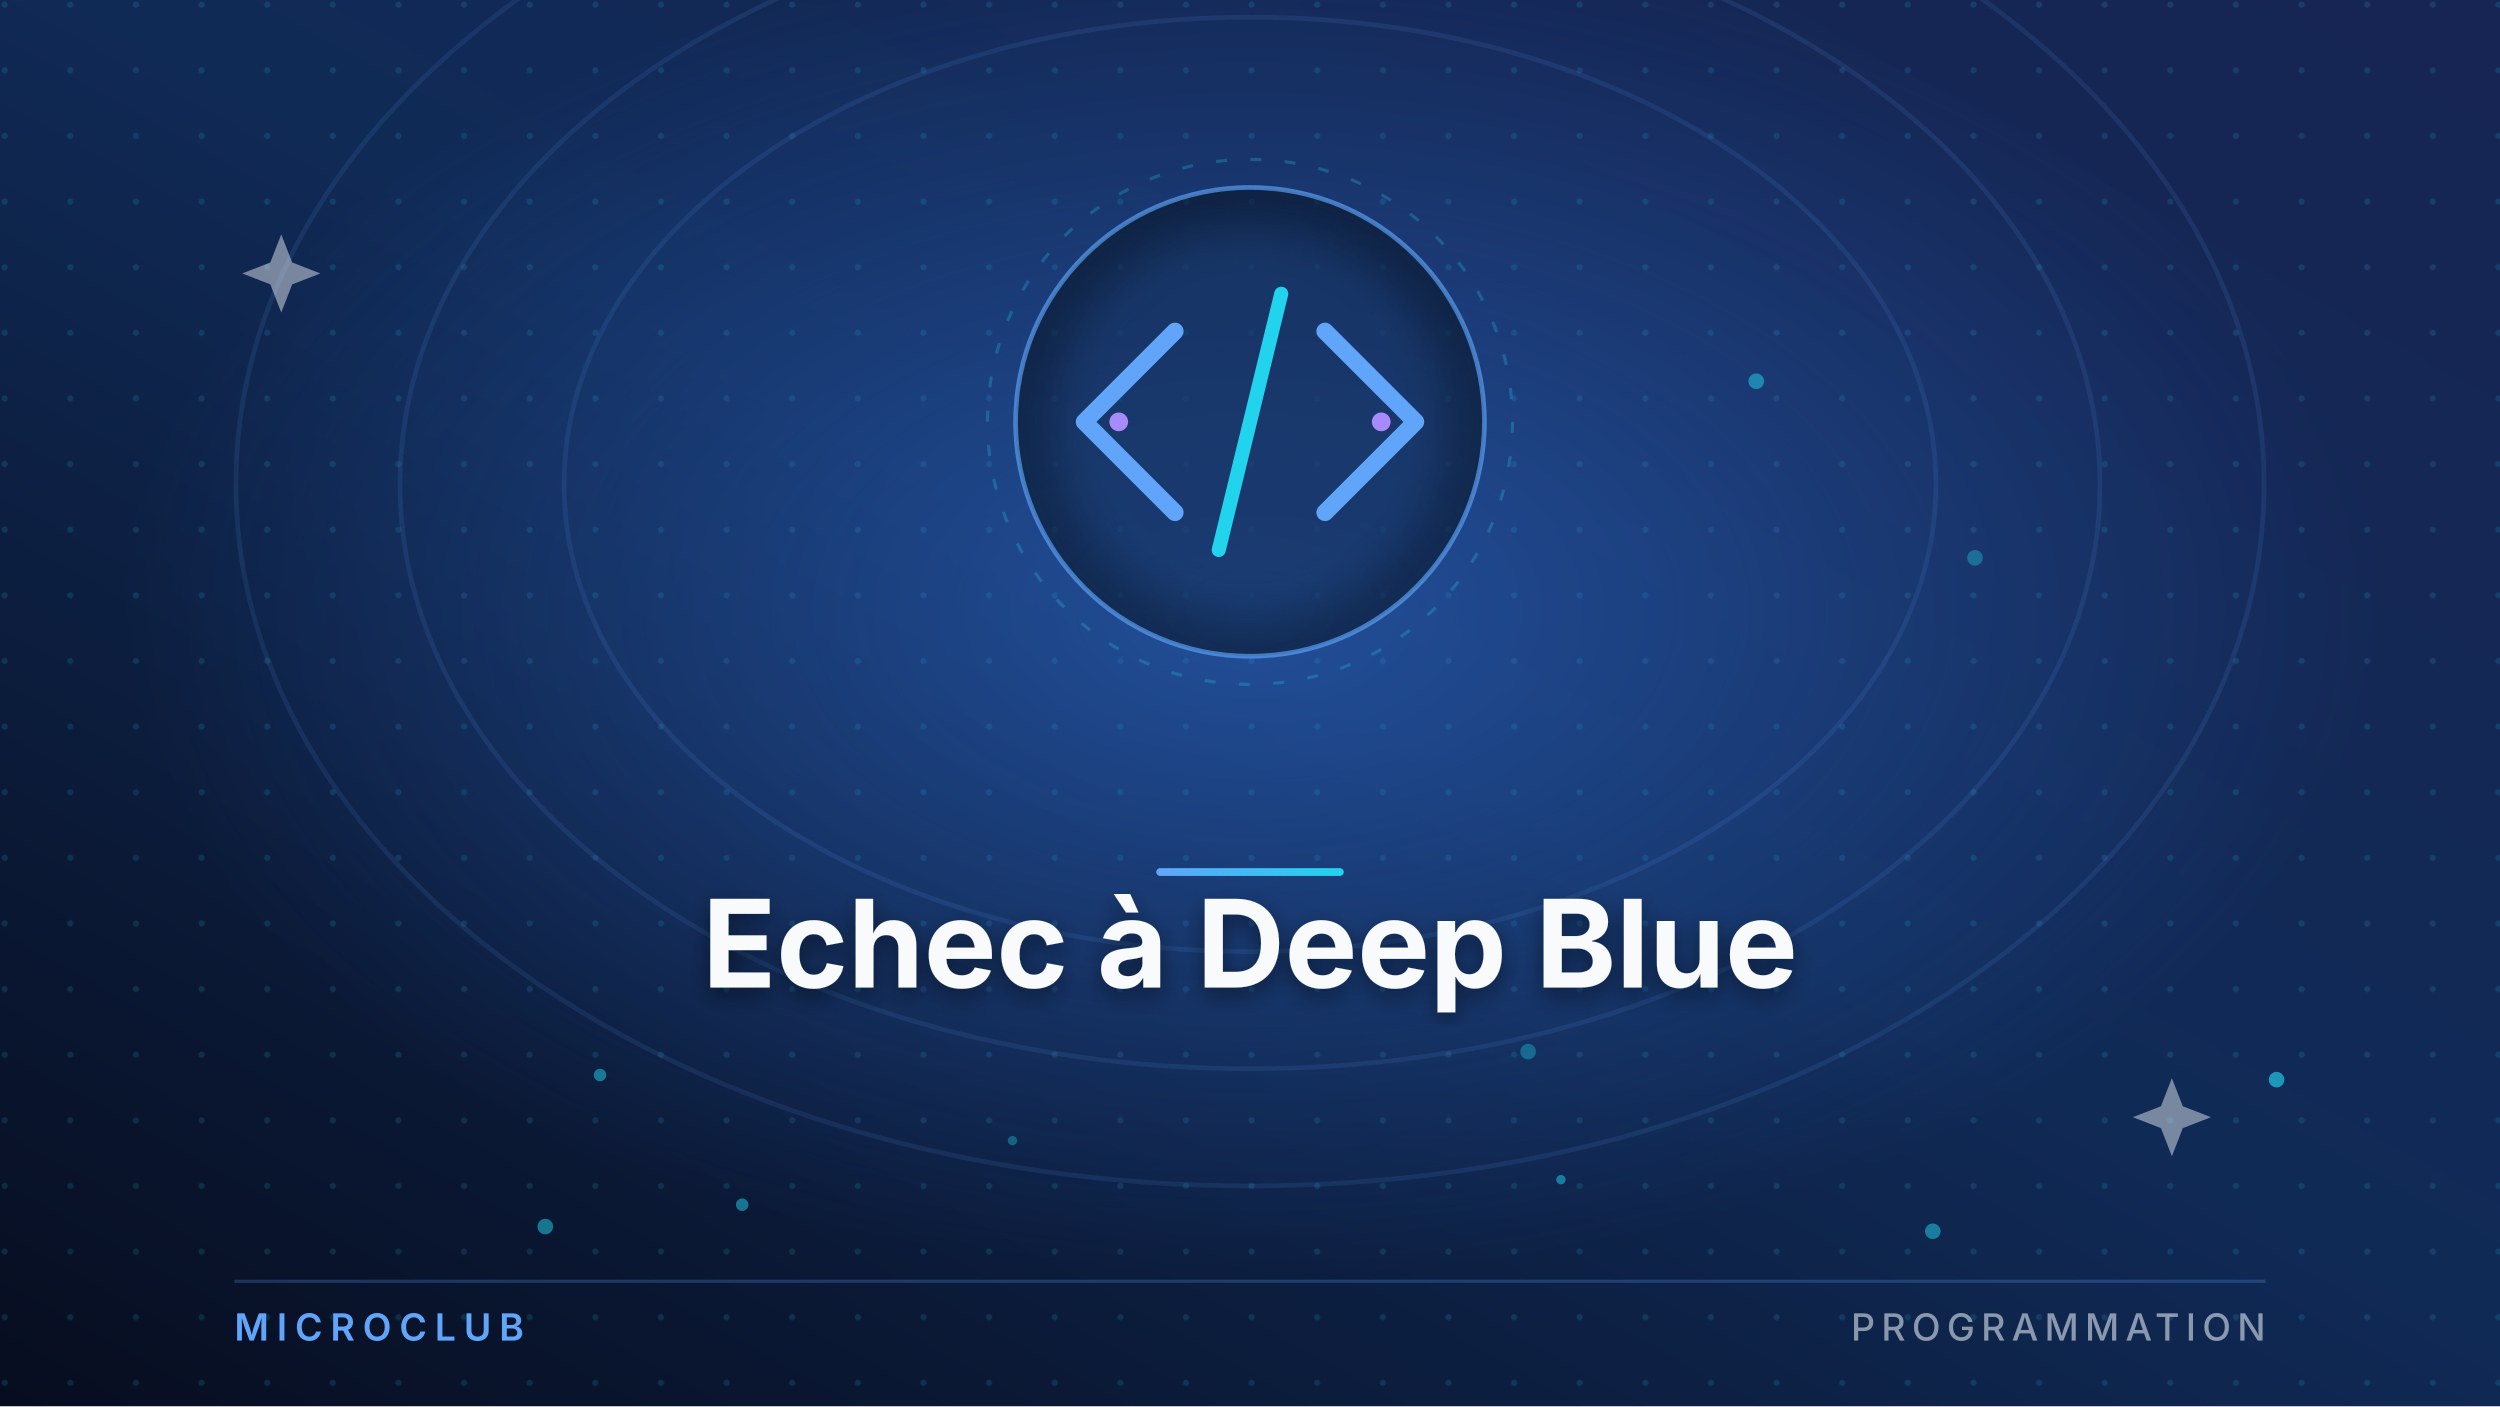
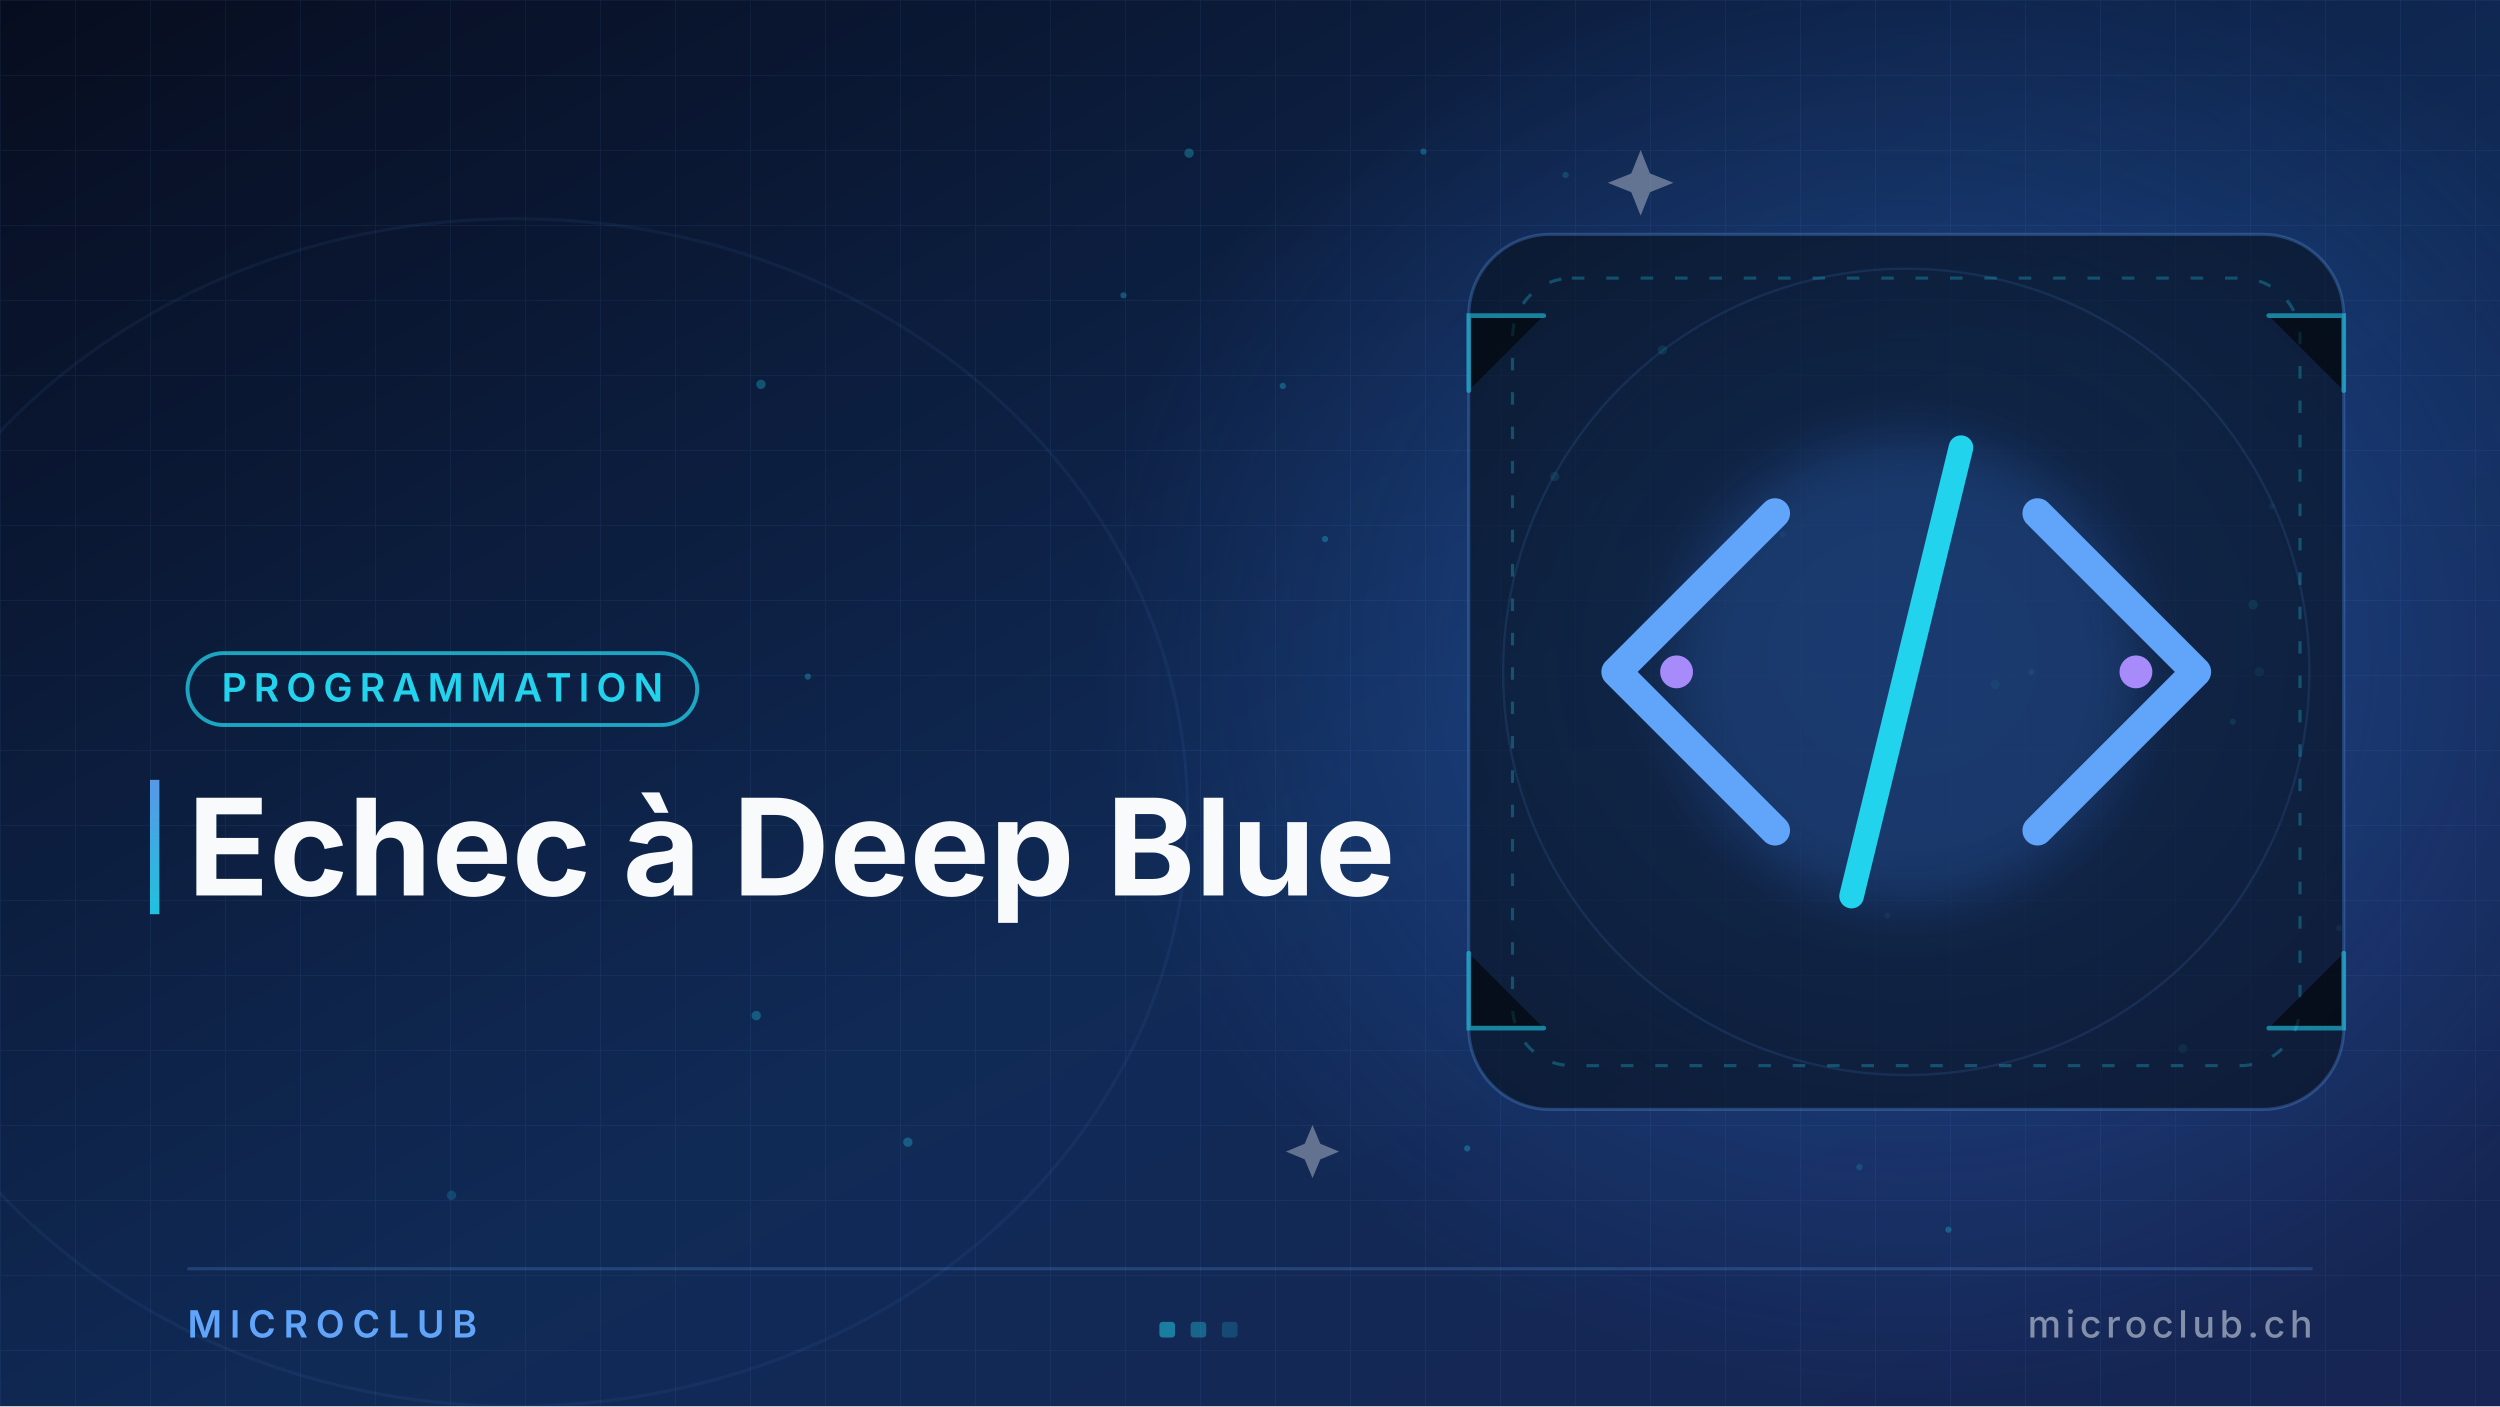
<svg xmlns="http://www.w3.org/2000/svg" viewBox="0 0 1600 900" role="img" aria-labelledby="title desc">
  <defs>
-     <linearGradient id="bg" x1="0" y1="1" x2="1" y2="0">
+     <linearGradient id="bg" x1="0" y1="0" x2="1" y2="1">
      <stop stop-color="#070d1f" />
-       <stop offset=".52" stop-color="#102a56" />
+       <stop offset=".55" stop-color="#102a56" />
      <stop offset="1" stop-color="#172554" />
    </linearGradient>
    <radialGradient id="halo">
-       <stop stop-color="#3b82f6" stop-opacity=".42" />
+       <stop stop-color="#3b82f6" stop-opacity=".38" />
      <stop offset="1" stop-color="#3b82f6" stop-opacity="0" />
    </radialGradient>
-     <linearGradient id="accent" x1="0" x2="1">
+     <linearGradient id="accent" x1="0" y1="0" x2="0" y2="1">
      <stop stop-color="#60a5fa" />
      <stop offset="1" stop-color="#22d3ee" />
    </linearGradient>
    <filter id="glow">
-       <feGaussianBlur stdDeviation="14" />
+       <feGaussianBlur stdDeviation="16" />
    </filter>
-     <filter id="textshadow">
-       <feDropShadow dx="0" dy="5" stdDeviation="7" flood-color="#000" flood-opacity=".45" />
-     </filter>
-     <pattern id="dots" width="42" height="42" patternUnits="userSpaceOnUse">
-       <circle cx="3" cy="3" r="2" fill="#22d3ee" opacity=".14" />
+     <pattern id="grid" width="48" height="48" patternUnits="userSpaceOnUse">
+       <path d="M48 0H0V48" fill="none" stroke="#60a5fa" stroke-width="1" opacity=".09" />
    </pattern>
  </defs>
  <rect width="1600" height="900" fill="url(#bg)" />
-   <rect width="1600" height="900" fill="url(#dots)" />
-   <ellipse cx="800" cy="390" rx="720" ry="430" fill="url(#halo)" />
-   <g fill="none" stroke="#60a5fa" stroke-width="3" opacity=".11">
-     <ellipse cx="800" cy="310" rx="439" ry="299" />
-     <ellipse cx="800" cy="310" rx="544" ry="374" />
-     <ellipse cx="800" cy="310" rx="649" ry="449" />
+   <rect width="1600" height="900" fill="url(#grid)" />
+   <ellipse cx="1220" cy="420" rx="520" ry="480" fill="url(#halo)" />
+   <ellipse cx="330" cy="520" rx="430" ry="380" fill="none" stroke="#60a5fa" stroke-width="2" opacity=".07" />
+   <circle cx="1397" cy="671" r="3" fill="#22d3ee" opacity="0.18" />
+   <circle cx="289" cy="765" r="3" fill="#22d3ee" opacity="0.18" />
+   <circle cx="1277" cy="438" r="3" fill="#22d3ee" opacity="0.18" />
+   <circle cx="1442" cy="387" r="3" fill="#22d3ee" opacity="0.3" />
+   <circle cx="939" cy="735" r="2" fill="#22d3ee" opacity="0.3" />
+   <circle cx="1454" cy="324" r="2" fill="#22d3ee" opacity="0.18" />
+   <circle cx="1064" cy="224" r="3" fill="#22d3ee" opacity="0.3" />
+   <circle cx="1247" cy="787" r="2" fill="#22d3ee" opacity="0.3" />
+   <circle cx="1497" cy="594" r="2" fill="#22d3ee" opacity="0.18" />
+   <circle cx="484" cy="650" r="3" fill="#22d3ee" opacity="0.3" />
+   <circle cx="848" cy="345" r="2" fill="#22d3ee" opacity="0.3" />
+   <circle cx="581" cy="731" r="3" fill="#22d3ee" opacity="0.3" />
+   <circle cx="1429" cy="462" r="2" fill="#22d3ee" opacity="0.3" />
+   <circle cx="821" cy="247" r="2" fill="#22d3ee" opacity="0.3" />
+   <circle cx="1446" cy="430" r="3" fill="#22d3ee" opacity="0.18" />
+   <circle cx="517" cy="433" r="2" fill="#22d3ee" opacity="0.3" />
+   <circle cx="719" cy="189" r="2" fill="#22d3ee" opacity="0.3" />
+   <circle cx="1002" cy="112" r="2" fill="#22d3ee" opacity="0.18" />
+   <circle cx="1190" cy="747" r="2" fill="#22d3ee" opacity="0.18" />
+   <circle cx="487" cy="246" r="3" fill="#22d3ee" opacity="0.3" />
+   <circle cx="1300" cy="430" r="2" fill="#22d3ee" opacity="0.3" />
+   <circle cx="761" cy="98" r="3" fill="#22d3ee" opacity="0.3" />
+   <circle cx="1141" cy="342" r="2" fill="#22d3ee" opacity="0.18" />
+   <circle cx="995" cy="305" r="3" fill="#22d3ee" opacity="0.3" />
+   <circle cx="1208" cy="586" r="2" fill="#22d3ee" opacity="0.18" />
+   <circle cx="911" cy="97" r="2" fill="#22d3ee" opacity="0.3" />
+   <g>
+     <rect x="120" y="418.0" width="326.2" height="46.0" rx="23.0" fill="none" stroke="#22d3ee" stroke-width="2.5" opacity=".75" />
+     <text x="283.1" y="449.0" text-anchor="middle" font-family="system-ui, -apple-system, 'Segoe UI', sans-serif" font-size="25.0" font-weight="600" letter-spacing="4.5" fill="#22d3ee">PROGRAMMATION</text>
  </g>
-   <circle cx="1457" cy="691" r="5" fill="#22d3ee" opacity="0.65" />
-   <circle cx="1264" cy="357" r="5" fill="#22d3ee" opacity="0.35" />
-   <circle cx="349" cy="785" r="5" fill="#22d3ee" opacity="0.5" />
-   <circle cx="384" cy="688" r="4" fill="#22d3ee" opacity="0.5" />
-   <circle cx="475" cy="771" r="4" fill="#22d3ee" opacity="0.5" />
-   <circle cx="1237" cy="788" r="5" fill="#22d3ee" opacity="0.5" />
-   <circle cx="999" cy="755" r="3" fill="#22d3ee" opacity="0.5" />
-   <circle cx="648" cy="730" r="3" fill="#22d3ee" opacity="0.35" />
-   <circle cx="1124" cy="244" r="5" fill="#22d3ee" opacity="0.5" />
-   <circle cx="978" cy="673" r="5" fill="#22d3ee" opacity="0.35" />
-   <g fill="#f8fafc" opacity=".45">
-     <path d="M180 150l7 18 18 7-18 7-7 18-7-18-18-7 18-7z" />
-     <path d="M1390 690l7 18 18 7-18 7-7 18-7-18-18-7 18-7z" />
+   <path d="M96 499.1H102V585.1H96Z" fill="url(#accent)" opacity=".9" />
+   <text x="120" y="573.1" font-family="system-ui, -apple-system, 'Segoe UI', sans-serif" font-size="86" font-weight="700" fill="#f8fafc">
+     <tspan x="120" dy="0.0">Echec à Deep Blue</tspan>
+   </text>
+   <g>
+     <rect x="940" y="150" width="560" height="560" rx="52" fill="#060c16" opacity=".55" />
+     <rect x="940" y="150" width="560" height="560" rx="52" fill="none" stroke="#60a5fa" stroke-width="2" opacity=".28" />
+     <rect x="968" y="178" width="504" height="504" rx="38" fill="none" stroke="#22d3ee" stroke-width="2" opacity=".28" stroke-dasharray="8 14" />
+     <g stroke="#22d3ee" stroke-width="3" opacity=".55" stroke-linecap="round">
+       <path d="M940 250V202h48M1500 250V202h-48M940 610v48h48M1500 610v48h-48" />
+     </g>
+     <circle cx="1220" cy="430" r="150" fill="#3b82f6" opacity=".2" filter="url(#glow)" />
+     <circle cx="1220" cy="430" r="258" fill="none" stroke="#60a5fa" stroke-width="1.5" opacity=".12" />
+     <g transform="translate(1220 430) scale(1.75)">
+       <g fill="none" stroke="#60a5fa" stroke-width="11" stroke-linecap="round" stroke-linejoin="round">
+         <path d="M-48-58l-58 58 58 58M48-58l58 58-58 58" />
+       </g>
+       <path d="M20-82l-40 164" fill="none" stroke="#22d3ee" stroke-width="9" stroke-linecap="round" />
+       <circle cx="-84" cy="0" r="6" fill="#a78bfa" />
+       <circle cx="84" cy="0" r="6" fill="#a78bfa" />
+     </g>
  </g>
-   <circle cx="800" cy="270" r="150" fill="#06111f" opacity=".55" />
-   <circle cx="800" cy="270" r="150" fill="none" stroke="#60a5fa" stroke-width="3" opacity=".65" />
-   <circle cx="800" cy="270" r="168" fill="none" stroke="#22d3ee" stroke-width="2" opacity=".25" stroke-dasharray="7 15" />
-   <circle cx="800" cy="270" r="126" fill="#3b82f6" opacity=".18" filter="url(#glow)" />
-   <g transform="translate(800 270)">
-     <g fill="none" stroke="#60a5fa" stroke-width="11" stroke-linecap="round" stroke-linejoin="round">
-       <path d="M-48-58l-58 58 58 58M48-58l58 58-58 58" />
-     </g>
-     <path d="M20-82l-40 164" fill="none" stroke="#22d3ee" stroke-width="9" stroke-linecap="round" />
-     <circle cx="-84" cy="0" r="6" fill="#a78bfa" />
-     <circle cx="84" cy="0" r="6" fill="#a78bfa" />
+   <g fill="#f8fafc" opacity=".35">
+     <path d="M1050 96l6 15 15 6-15 6-6 15-6-15-15-6 15-6z" />
+     <path d="M840 720l5 12 12 5-12 5-5 12-5-12-12-5 12-5z" />
  </g>
-   <rect x="740" y="555.6" width="120" height="5" rx="2.5" fill="url(#accent)" />
-   <text x="800" y="632.0" text-anchor="middle" font-family="system-ui, -apple-system, 'Segoe UI', sans-serif" font-size="78" font-weight="700" fill="#f8fafc" filter="url(#textshadow)">
-     <tspan x="800" dy="0.0">Echec à Deep Blue</tspan>
-   </text>
-   <path d="M150 820H1450" stroke="#60a5fa" stroke-width="2" opacity=".24" />
-   <text x="150" y="858" font-family="system-ui, -apple-system, 'Segoe UI', sans-serif" font-size="24" font-weight="600" letter-spacing="5" fill="#60a5fa">MICROCLUB</text>
-   <text x="1450" y="858" text-anchor="end" font-family="system-ui, -apple-system, 'Segoe UI', sans-serif" font-size="24" font-weight="500" letter-spacing="4" fill="#cbd5e1" opacity=".65">PROGRAMMATION</text>
+   <path d="M120 812H1480" stroke="#60a5fa" stroke-width="2" opacity=".22" />
+   <text x="120" y="856" font-family="system-ui, -apple-system, 'Segoe UI', sans-serif" font-size="24" font-weight="600" letter-spacing="5" fill="#60a5fa">MICROCLUB</text>
+   <g fill="#22d3ee" opacity=".5">
+     <rect x="742" y="846" width="10" height="10" rx="2" />
+     <rect x="762" y="846" width="10" height="10" rx="2" opacity=".7" />
+     <rect x="782" y="846" width="10" height="10" rx="2" opacity=".4" />
+   </g>
+   <text x="1480" y="856" text-anchor="end" font-family="system-ui, -apple-system, 'Segoe UI', sans-serif" font-size="24" font-weight="500" letter-spacing="3" fill="#cbd5e1" opacity=".6">microclub.ch</text>
</svg>
